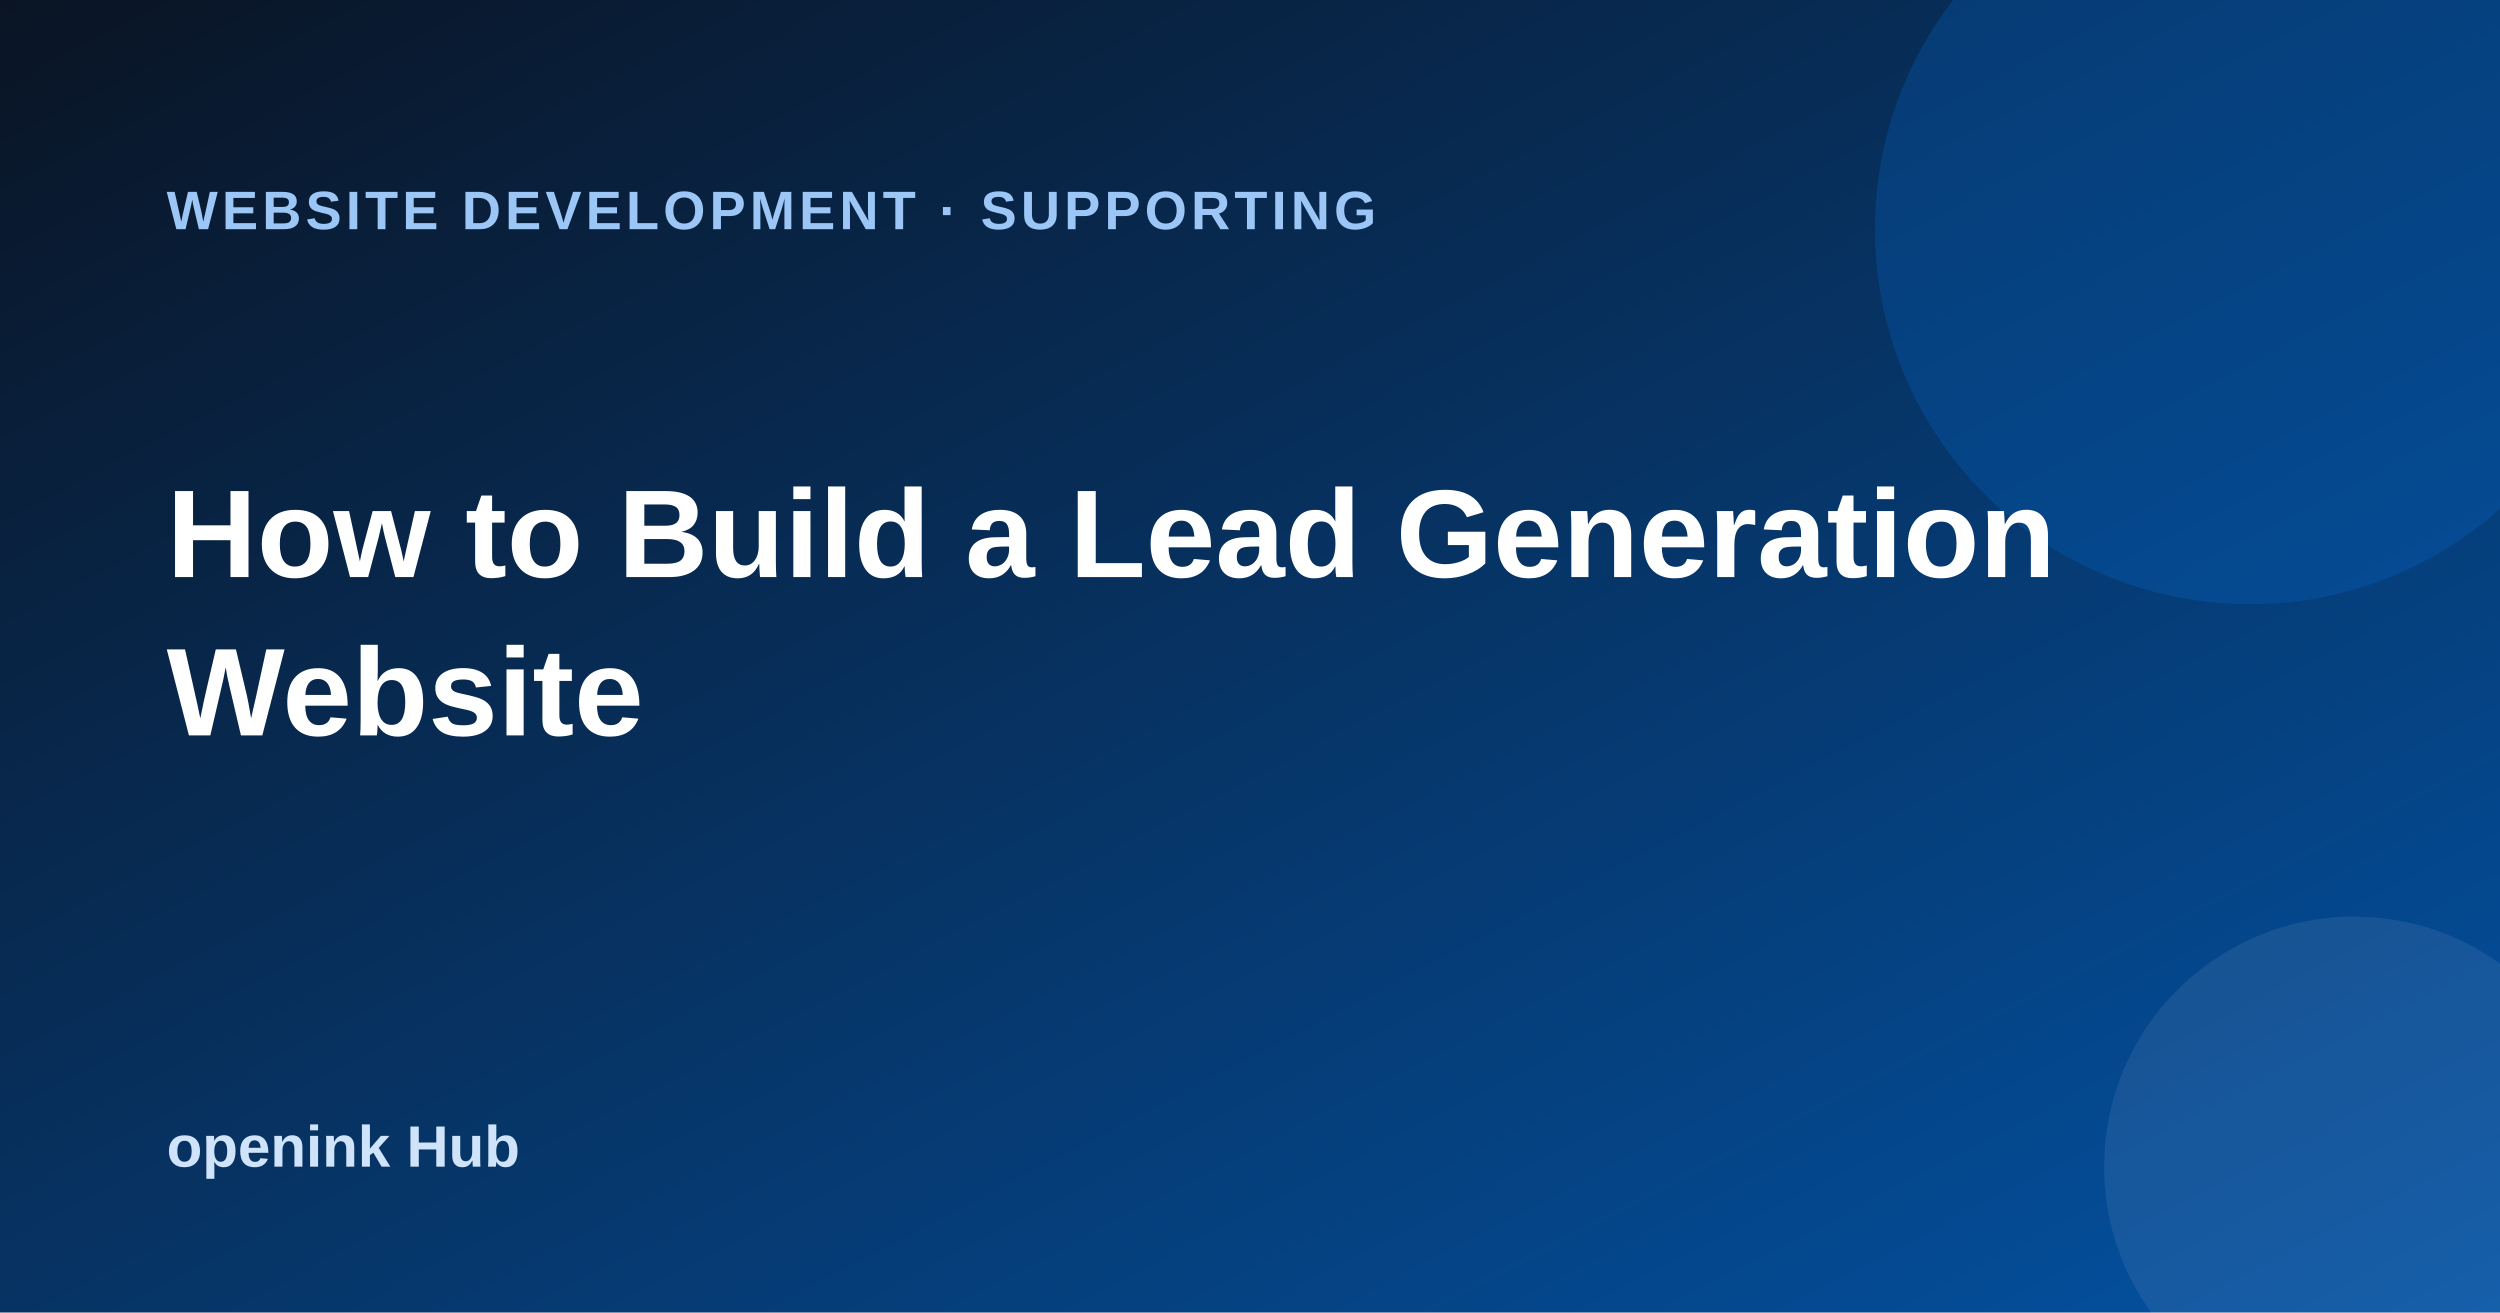
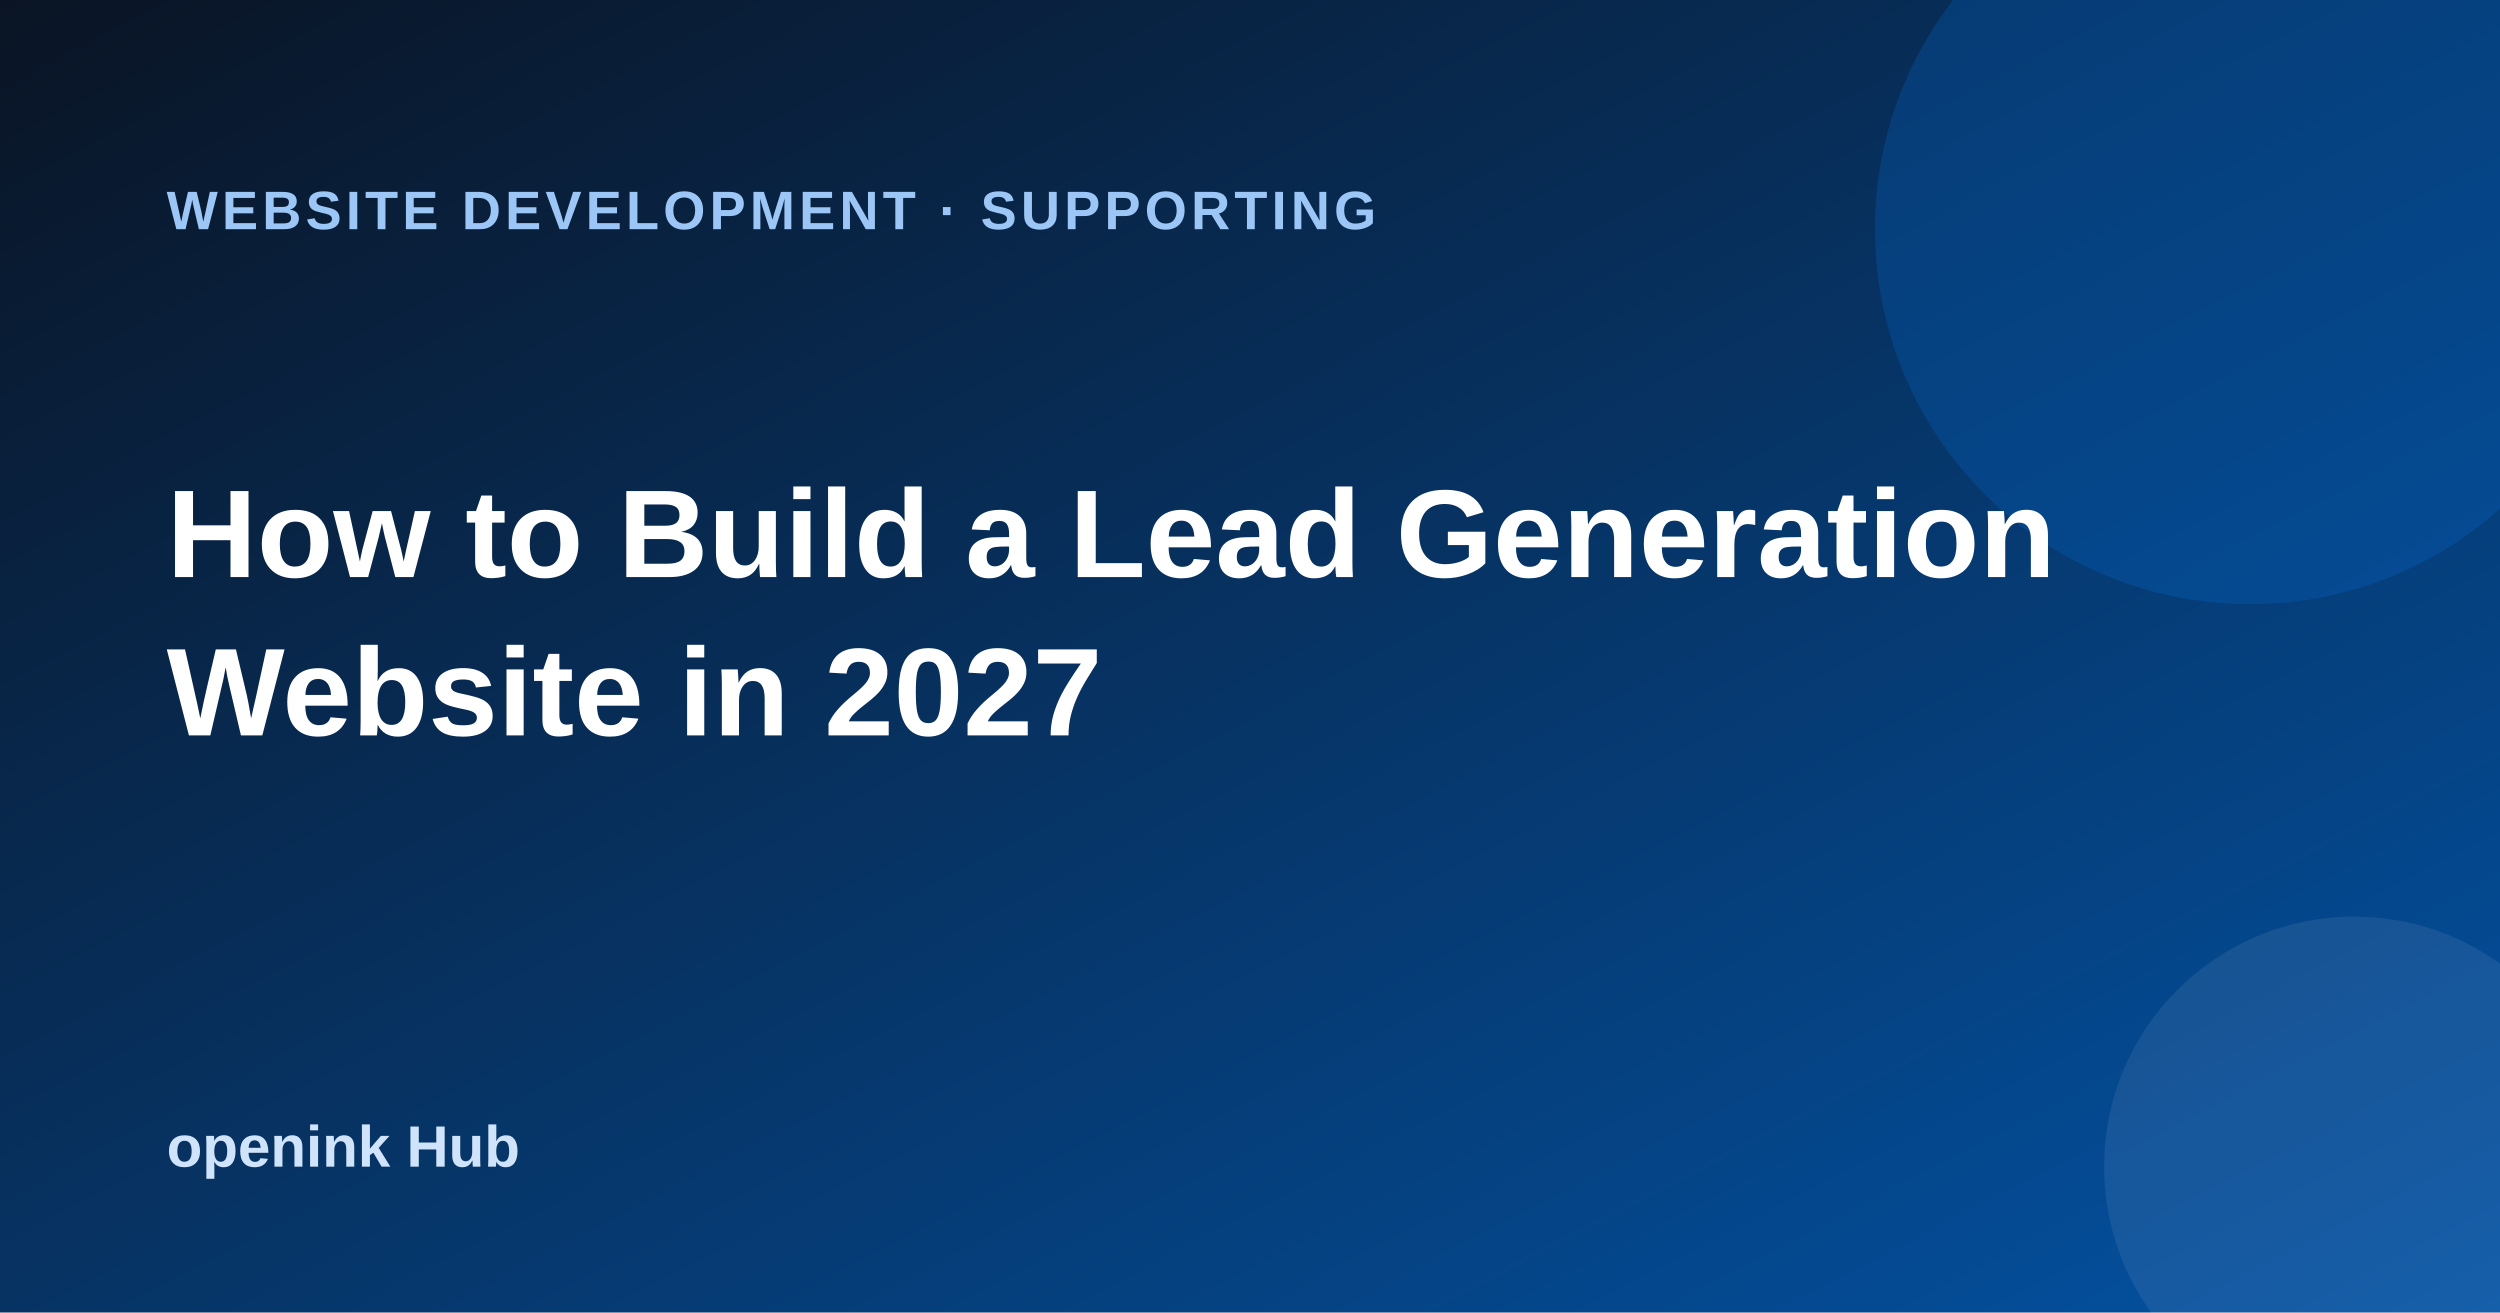
- <svg xmlns="http://www.w3.org/2000/svg" width="1200" height="630" viewBox="0 0 1200 630" role="img" aria-label="How to Build a Lead Generation Website">
+ <svg xmlns="http://www.w3.org/2000/svg" width="1200" height="630" viewBox="0 0 1200 630" role="img" aria-label="How to Build a Lead Generation Website in 2027">
  <defs>
    <linearGradient id="g" x1="0" y1="0" x2="1" y2="1">
      <stop offset="0" stop-color="#0a1424" />
      <stop offset="1" stop-color="#0352a3" />
    </linearGradient>
  </defs>
  <rect width="1200" height="630" fill="url(#g)" />
  <circle cx="1080" cy="110" r="180" fill="#046bd2" opacity=".25" />
  <circle cx="1130" cy="560" r="120" fill="#eef5fd" opacity=".08" />
  <text x="80" y="110" fill="#9cc6f5" font-family="Segoe UI,Arial,sans-serif" font-size="26" font-weight="600" letter-spacing="2">WEBSITE DEVELOPMENT · SUPPORTING</text>
  <text x="80" y="277" fill="#fff" font-family="Segoe UI,Arial,sans-serif" font-size="60" font-weight="700">How to Build a Lead Generation</text>
-   <text x="80" y="353" fill="#fff" font-family="Segoe UI,Arial,sans-serif" font-size="60" font-weight="700">Website</text>
+   <text x="80" y="353" fill="#fff" font-family="Segoe UI,Arial,sans-serif" font-size="60" font-weight="700">Website in 2027</text>
  <text x="80" y="560" fill="#cfe3fa" font-family="Segoe UI,Arial,sans-serif" font-size="28" font-weight="600">openink Hub</text>
</svg>
